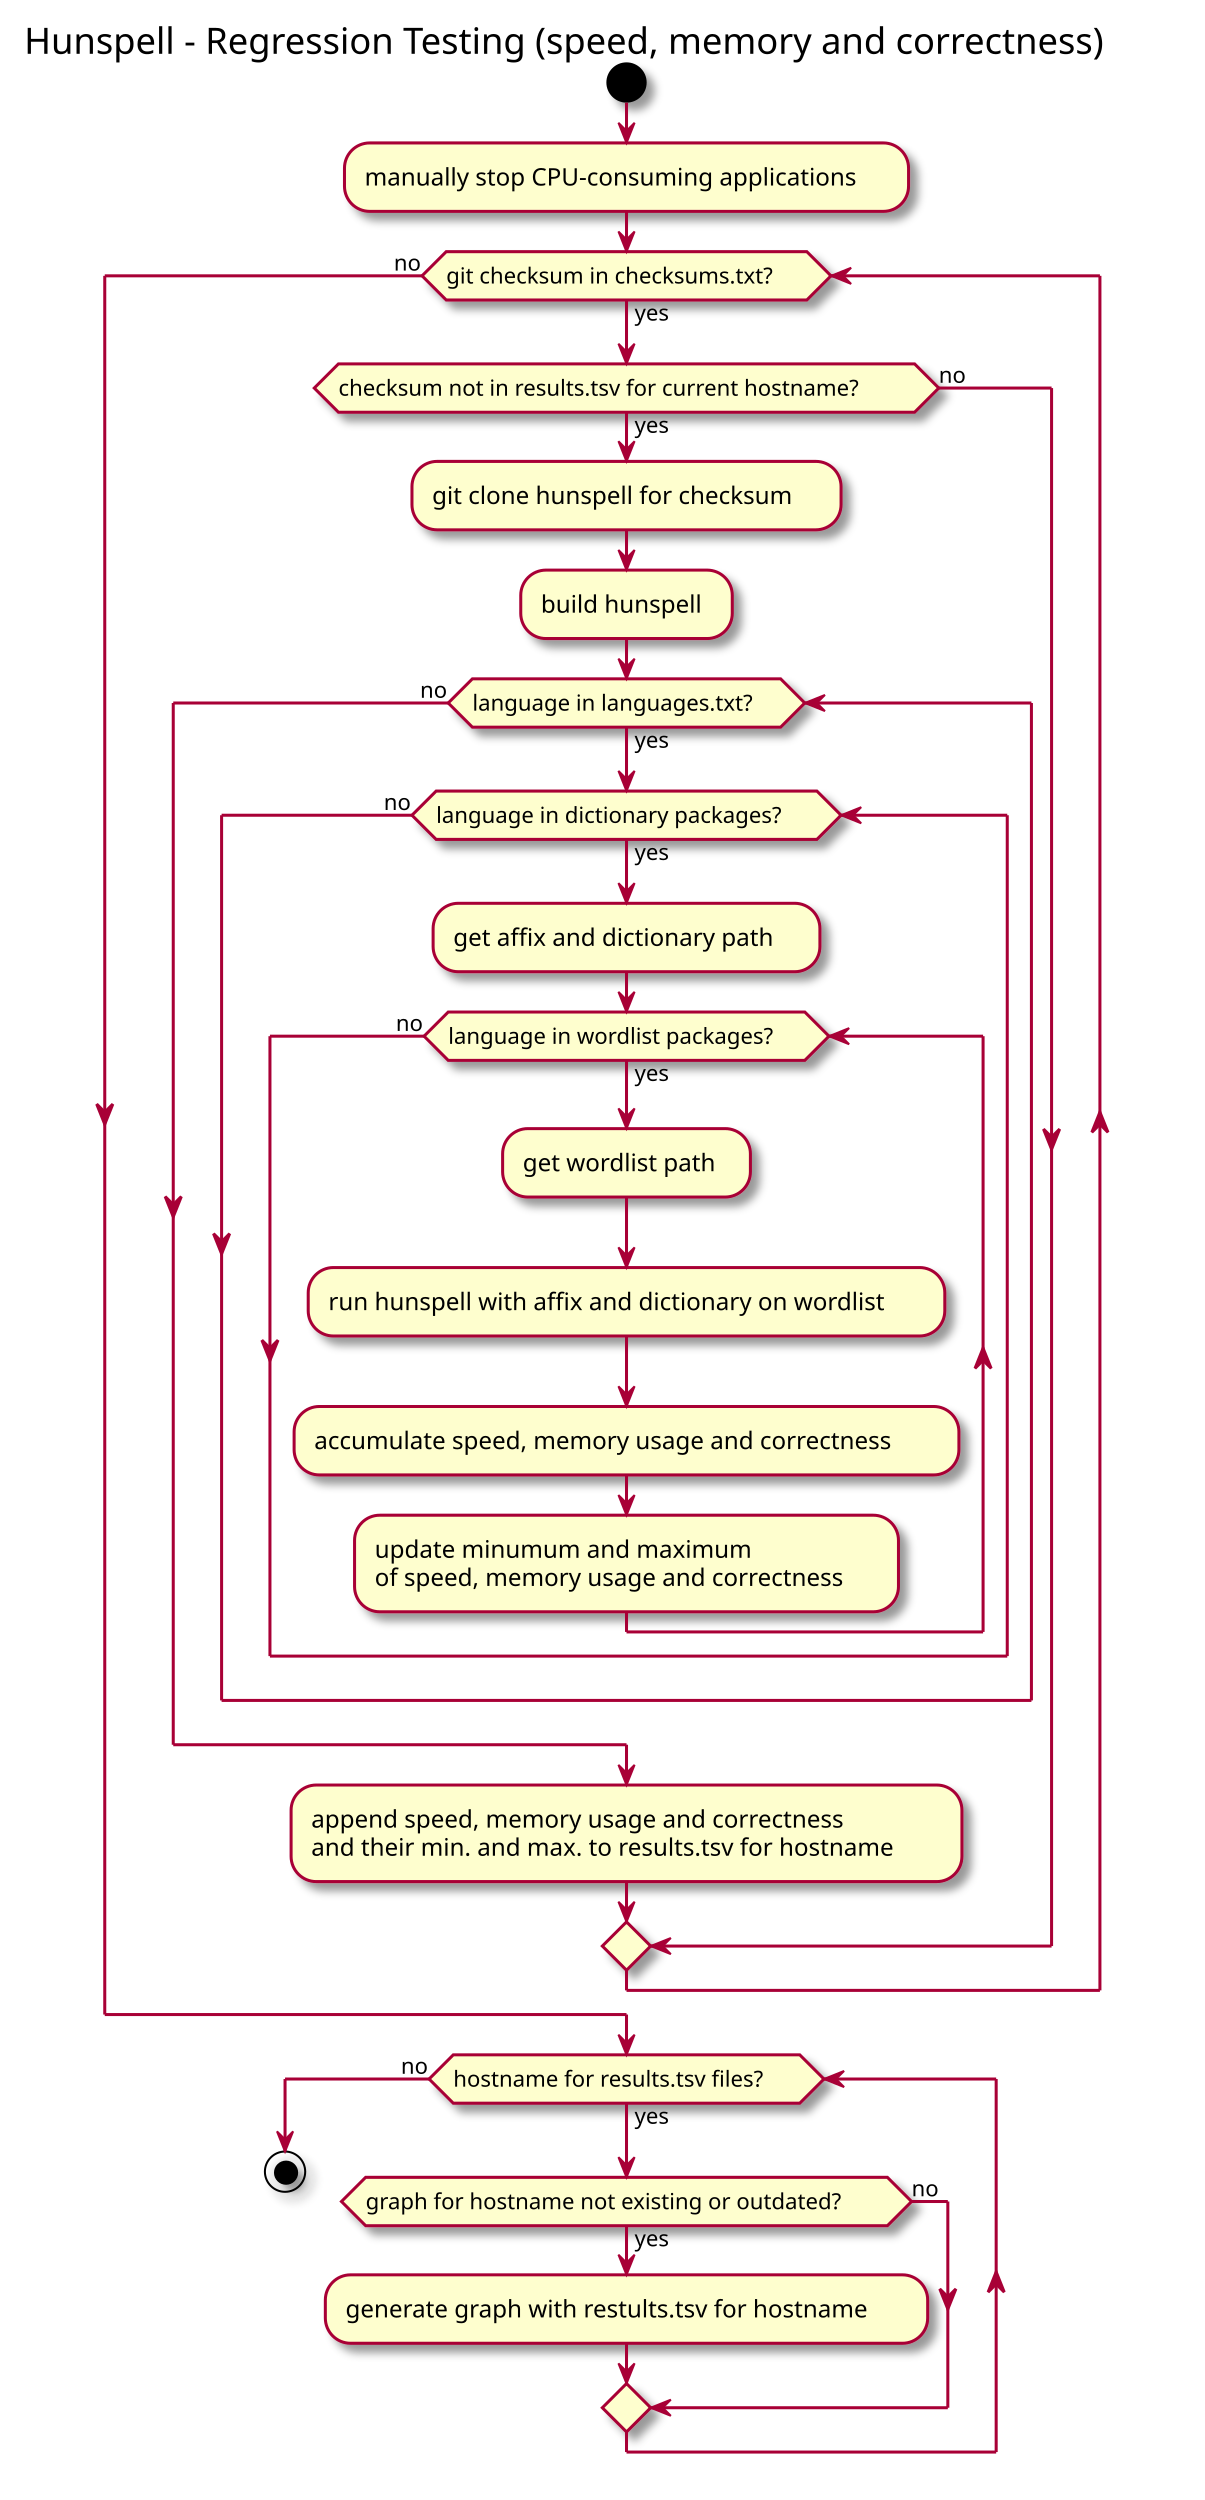
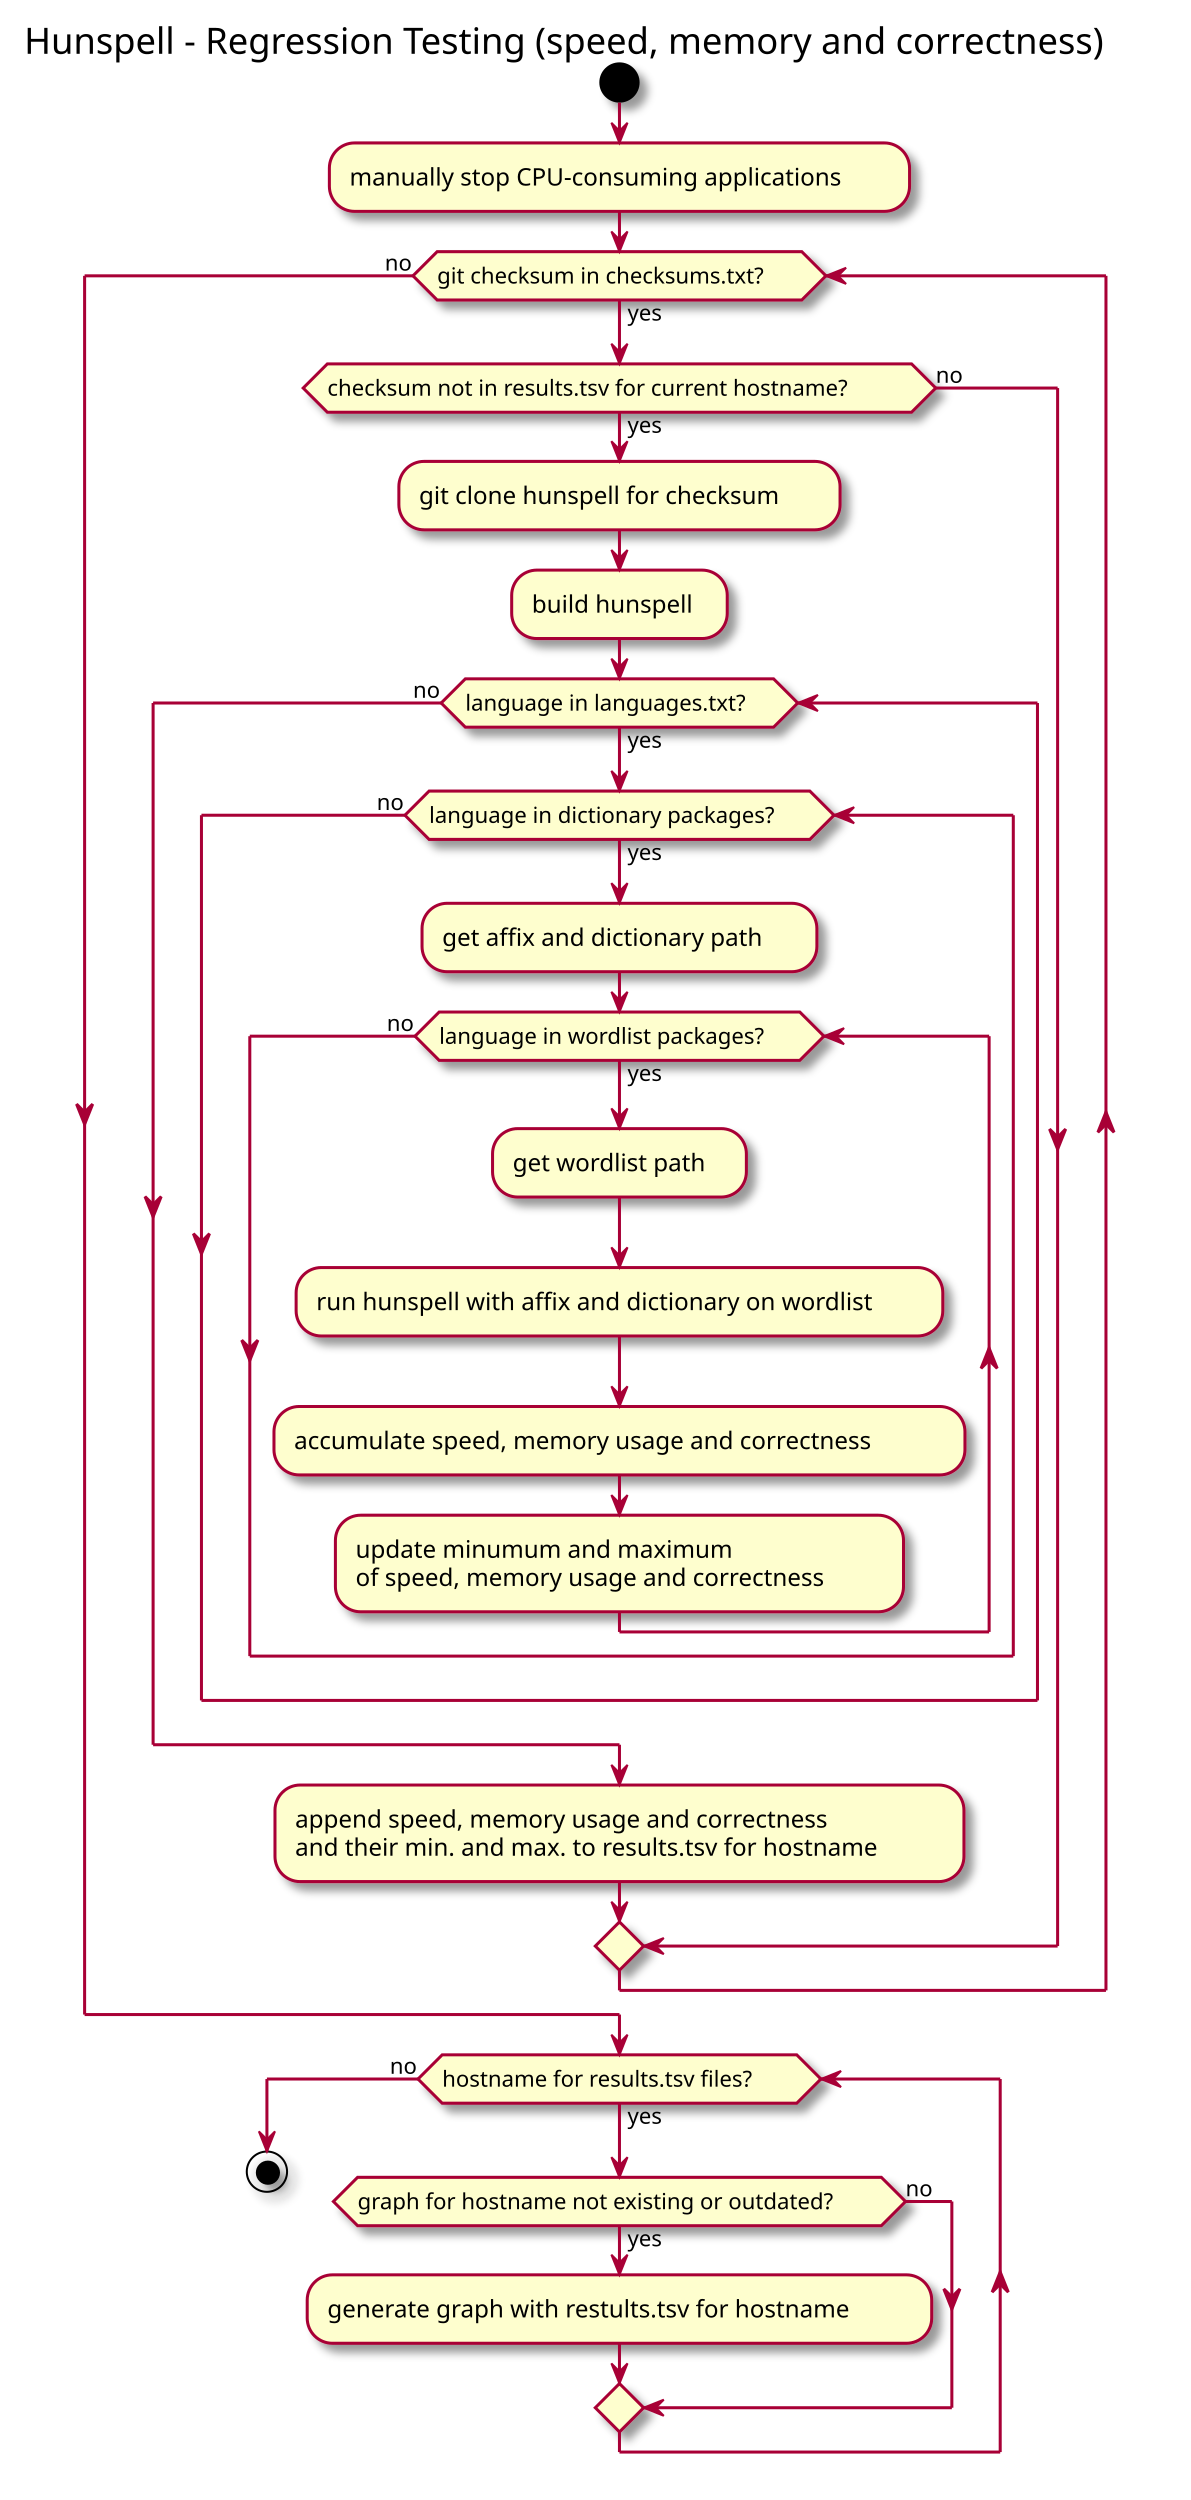
- <svg xmlns="http://www.w3.org/2000/svg" contentScriptType="application/ecmascript" contentStyleType="text/css" height="1241px" preserveAspectRatio="none" style="width:598px;height:1241px;" version="1.1" viewBox="0 0 598 1241" width="598px" zoomAndPan="magnify">
+ <svg xmlns="http://www.w3.org/2000/svg" contentScriptType="application/ecmascript" contentStyleType="text/css" height="1241px" preserveAspectRatio="none" style="width:591px;height:1241px;" version="1.1" viewBox="0 0 591 1241" width="591px" zoomAndPan="magnify">
  <defs>
    <linearGradient id="gslpiegt6kmgr0" x1="0%" x2="100%" y1="50%" y2="50%">
      <stop offset="0%" stop-color="#FFFFFF" />
      <stop offset="100%" stop-color="#FFFFFF" />
    </linearGradient>
    <filter height="300%" id="fslpiegt6kmgr" width="300%" x="-1" y="-1">
      <feGaussianBlur result="blurOut" stdDeviation="2.0" />
      <feColorMatrix in="blurOut" result="blurOut2" type="matrix" values="0 0 0 0 0 0 0 0 0 0 0 0 0 0 0 0 0 0 .4 0" />
      <feOffset dx="4.0" dy="4.0" in="blurOut2" result="blurOut3" />
      <feBlend in="SourceGraphic" in2="blurOut3" mode="normal" />
    </filter>
  </defs>
  <g>
-     <rect fill="url(#gslpiegt6kmgr0)" height="1241" style="stroke: none; stroke-width: 1.0;" width="598" x="0" y="0" />
-     <text fill="#000000" font-family="sans-serif" font-size="18" lengthAdjust="spacingAndGlyphs" textLength="574" x="12" y="26.708">Hunspell - Regression Testing (speed, memory and correctness)</text>
-     <ellipse cx="311" cy="40.953" fill="#000000" filter="url(#fslpiegt6kmgr)" rx="10" ry="10" style="stroke: none; stroke-width: 1.0;" />
-     <rect fill="#FEFECE" filter="url(#fslpiegt6kmgr)" height="33.969" rx="12.5" ry="12.5" style="stroke: #A80036; stroke-width: 1.5;" width="280" x="171" y="70.953" />
-     <text fill="#000000" font-family="sans-serif" font-size="12" lengthAdjust="spacingAndGlyphs" textLength="260" x="181" y="92.092">manually stop CPU-consuming applications</text>
-     <rect fill="#FEFECE" filter="url(#fslpiegt6kmgr)" height="33.969" rx="12.5" ry="12.5" style="stroke: #A80036; stroke-width: 1.5;" width="213" x="204.5" y="229.035" />
-     <text fill="#000000" font-family="sans-serif" font-size="12" lengthAdjust="spacingAndGlyphs" textLength="193" x="214.5" y="250.173">git clone hunspell for checksum</text>
-     <rect fill="#FEFECE" filter="url(#fslpiegt6kmgr)" height="33.969" rx="12.5" ry="12.5" style="stroke: #A80036; stroke-width: 1.5;" width="105" x="258.5" y="283.003" />
-     <text fill="#000000" font-family="sans-serif" font-size="12" lengthAdjust="spacingAndGlyphs" textLength="85" x="268.5" y="304.142">build hunspell</text>
-     <rect fill="#FEFECE" filter="url(#fslpiegt6kmgr)" height="33.969" rx="12.5" ry="12.5" style="stroke: #A80036; stroke-width: 1.5;" width="192" x="215" y="448.393" />
-     <text fill="#000000" font-family="sans-serif" font-size="12" lengthAdjust="spacingAndGlyphs" textLength="172" x="225" y="469.532">get affix and dictionary path</text>
-     <rect fill="#FEFECE" filter="url(#fslpiegt6kmgr)" height="33.969" rx="12.5" ry="12.5" style="stroke: #A80036; stroke-width: 1.5;" width="123" x="249.5" y="560.244" />
-     <text fill="#000000" font-family="sans-serif" font-size="12" lengthAdjust="spacingAndGlyphs" textLength="103" x="259.5" y="581.383">get wordlist path</text>
-     <rect fill="#FEFECE" filter="url(#fslpiegt6kmgr)" height="33.969" rx="12.5" ry="12.5" style="stroke: #A80036; stroke-width: 1.5;" width="316" x="153" y="629.213" />
-     <text fill="#000000" font-family="sans-serif" font-size="12" lengthAdjust="spacingAndGlyphs" textLength="296" x="163" y="650.352">run hunspell with affix and dictionary on wordlist</text>
-     <rect fill="#FEFECE" filter="url(#fslpiegt6kmgr)" height="33.969" rx="12.5" ry="12.5" style="stroke: #A80036; stroke-width: 1.5;" width="330" x="146" y="698.182" />
-     <text fill="#000000" font-family="sans-serif" font-size="12" lengthAdjust="spacingAndGlyphs" textLength="310" x="156" y="719.32">accumulate speed, memory usage and correctness</text>
-     <rect fill="#FEFECE" filter="url(#fslpiegt6kmgr)" height="47.938" rx="12.5" ry="12.5" style="stroke: #A80036; stroke-width: 1.5;" width="270" x="176" y="752.15" />
-     <text fill="#000000" font-family="sans-serif" font-size="12" lengthAdjust="spacingAndGlyphs" textLength="202" x="186" y="773.289">update minumum and maximum</text>
-     <text fill="#000000" font-family="sans-serif" font-size="12" lengthAdjust="spacingAndGlyphs" textLength="250" x="186" y="787.258">of speed, memory usage and correctness</text>
-     <polygon fill="#FEFECE" filter="url(#fslpiegt6kmgr)" points="222.5,502.362,399.5,502.362,411.5,514.362,399.5,526.362,222.5,526.362,210.5,514.362,222.5,502.362" style="stroke: #A80036; stroke-width: 1.5;" />
-     <text fill="#000000" font-family="sans-serif" font-size="11" lengthAdjust="spacingAndGlyphs" textLength="20" x="315" y="536.572">yes</text>
-     <text fill="#000000" font-family="sans-serif" font-size="11" lengthAdjust="spacingAndGlyphs" textLength="177" x="222.5" y="518.17">language in wordlist packages?</text>
-     <text fill="#000000" font-family="sans-serif" font-size="11" lengthAdjust="spacingAndGlyphs" textLength="14" x="196.5" y="511.768">no</text>
-     <polygon fill="#FEFECE" filter="url(#fslpiegt6kmgr)" points="216.5,392.683,405.5,392.683,417.5,404.683,405.5,416.683,216.5,416.683,204.5,404.683,216.5,392.683" style="stroke: #A80036; stroke-width: 1.5;" />
-     <text fill="#000000" font-family="sans-serif" font-size="11" lengthAdjust="spacingAndGlyphs" textLength="20" x="315" y="426.893">yes</text>
-     <text fill="#000000" font-family="sans-serif" font-size="11" lengthAdjust="spacingAndGlyphs" textLength="189" x="216.5" y="408.491">language in dictionary packages?</text>
-     <text fill="#000000" font-family="sans-serif" font-size="11" lengthAdjust="spacingAndGlyphs" textLength="14" x="190.5" y="402.088">no</text>
-     <polygon fill="#FEFECE" filter="url(#fslpiegt6kmgr)" points="234.5,336.972,387.5,336.972,399.5,348.972,387.5,360.972,234.5,360.972,222.5,348.972,234.5,336.972" style="stroke: #A80036; stroke-width: 1.5;" />
-     <text fill="#000000" font-family="sans-serif" font-size="11" lengthAdjust="spacingAndGlyphs" textLength="20" x="315" y="371.183">yes</text>
-     <text fill="#000000" font-family="sans-serif" font-size="11" lengthAdjust="spacingAndGlyphs" textLength="153" x="234.5" y="352.78">language in languages.txt?</text>
-     <text fill="#000000" font-family="sans-serif" font-size="11" lengthAdjust="spacingAndGlyphs" textLength="14" x="208.5" y="346.378">no</text>
-     <rect fill="#FEFECE" filter="url(#fslpiegt6kmgr)" height="47.938" rx="12.5" ry="12.5" style="stroke: #A80036; stroke-width: 1.5;" width="333" x="144.5" y="886.088" />
-     <text fill="#000000" font-family="sans-serif" font-size="12" lengthAdjust="spacingAndGlyphs" textLength="285" x="154.5" y="907.227">append speed, memory usage and correctness</text>
-     <text fill="#000000" font-family="sans-serif" font-size="12" lengthAdjust="spacingAndGlyphs" textLength="313" x="154.5" y="921.195">and their min. and max. to results.tsv for hostname</text>
-     <polygon fill="#FEFECE" filter="url(#fslpiegt6kmgr)" points="168,180.632,454,180.632,466,192.632,454,204.632,168,204.632,156,192.632,168,180.632" style="stroke: #A80036; stroke-width: 1.5;" />
-     <text fill="#000000" font-family="sans-serif" font-size="11" lengthAdjust="spacingAndGlyphs" textLength="20" x="315" y="214.843">yes</text>
-     <text fill="#000000" font-family="sans-serif" font-size="11" lengthAdjust="spacingAndGlyphs" textLength="286" x="168" y="196.44">checksum not in results.tsv for current hostname?</text>
-     <text fill="#000000" font-family="sans-serif" font-size="11" lengthAdjust="spacingAndGlyphs" textLength="14" x="466" y="190.038">no</text>
-     <polygon fill="#FEFECE" filter="url(#fslpiegt6kmgr)" points="311,954.025,323,966.025,311,978.025,299,966.025,311,954.025" style="stroke: #A80036; stroke-width: 1.5;" />
-     <polygon fill="#FEFECE" filter="url(#fslpiegt6kmgr)" points="221.5,124.922,400.5,124.922,412.5,136.922,400.5,148.922,221.5,148.922,209.5,136.922,221.5,124.922" style="stroke: #A80036; stroke-width: 1.5;" />
-     <text fill="#000000" font-family="sans-serif" font-size="11" lengthAdjust="spacingAndGlyphs" textLength="20" x="315" y="159.132">yes</text>
-     <text fill="#000000" font-family="sans-serif" font-size="11" lengthAdjust="spacingAndGlyphs" textLength="179" x="221.5" y="140.73">git checksum in checksums.txt?</text>
-     <text fill="#000000" font-family="sans-serif" font-size="11" lengthAdjust="spacingAndGlyphs" textLength="14" x="195.5" y="134.328">no</text>
-     <rect fill="#FEFECE" filter="url(#fslpiegt6kmgr)" height="33.969" rx="12.5" ry="12.5" style="stroke: #A80036; stroke-width: 1.5;" width="299" x="161.5" y="1129.232" />
-     <text fill="#000000" font-family="sans-serif" font-size="12" lengthAdjust="spacingAndGlyphs" textLength="279" x="171.5" y="1150.371">generate graph with restults.tsv for hostname</text>
-     <polygon fill="#FEFECE" filter="url(#fslpiegt6kmgr)" points="181.5,1080.83,440.5,1080.83,452.5,1092.83,440.5,1104.83,181.5,1104.83,169.5,1092.83,181.5,1080.83" style="stroke: #A80036; stroke-width: 1.5;" />
-     <text fill="#000000" font-family="sans-serif" font-size="11" lengthAdjust="spacingAndGlyphs" textLength="20" x="315" y="1115.041">yes</text>
-     <text fill="#000000" font-family="sans-serif" font-size="11" lengthAdjust="spacingAndGlyphs" textLength="259" x="181.5" y="1096.638">graph for hostname not existing or outdated?</text>
-     <text fill="#000000" font-family="sans-serif" font-size="11" lengthAdjust="spacingAndGlyphs" textLength="14" x="452.5" y="1090.236">no</text>
-     <polygon fill="#FEFECE" filter="url(#fslpiegt6kmgr)" points="311,1183.201,323,1195.201,311,1207.201,299,1195.201,311,1183.201" style="stroke: #A80036; stroke-width: 1.5;" />
-     <polygon fill="#FEFECE" filter="url(#fslpiegt6kmgr)" points="225,1020.025,397,1020.025,409,1032.025,397,1044.025,225,1044.025,213,1032.025,225,1020.025" style="stroke: #A80036; stroke-width: 1.5;" />
-     <text fill="#000000" font-family="sans-serif" font-size="11" lengthAdjust="spacingAndGlyphs" textLength="20" x="315" y="1054.236">yes</text>
-     <text fill="#000000" font-family="sans-serif" font-size="11" lengthAdjust="spacingAndGlyphs" textLength="172" x="225" y="1035.833">hostname for results.tsv files?</text>
-     <text fill="#000000" font-family="sans-serif" font-size="11" lengthAdjust="spacingAndGlyphs" textLength="14" x="199" y="1029.431">no</text>
-     <ellipse cx="141.5" cy="1078.025" fill="none" filter="url(#fslpiegt6kmgr)" rx="10" ry="10" style="stroke: #000000; stroke-width: 1.0;" />
-     <ellipse cx="142" cy="1078.525" fill="#000000" filter="url(#fslpiegt6kmgr)" rx="6" ry="6" style="stroke: none; stroke-width: 1.0;" />
-     <line style="stroke: #A80036; stroke-width: 1.5;" x1="311" x2="311" y1="50.953" y2="70.953" />
-     <polygon fill="#A80036" points="307,60.953,311,70.953,315,60.953,311,64.953" style="stroke: #A80036; stroke-width: 1.0;" />
-     <line style="stroke: #A80036; stroke-width: 1.5;" x1="311" x2="311" y1="263.003" y2="283.003" />
-     <polygon fill="#A80036" points="307,273.003,311,283.003,315,273.003,311,277.003" style="stroke: #A80036; stroke-width: 1.0;" />
-     <line style="stroke: #A80036; stroke-width: 1.5;" x1="311" x2="311" y1="594.213" y2="629.213" />
-     <polygon fill="#A80036" points="307,619.213,311,629.213,315,619.213,311,623.213" style="stroke: #A80036; stroke-width: 1.0;" />
-     <line style="stroke: #A80036; stroke-width: 1.5;" x1="311" x2="311" y1="663.182" y2="698.182" />
-     <polygon fill="#A80036" points="307,688.182,311,698.182,315,688.182,311,692.182" style="stroke: #A80036; stroke-width: 1.0;" />
-     <line style="stroke: #A80036; stroke-width: 1.5;" x1="311" x2="311" y1="732.15" y2="752.15" />
-     <polygon fill="#A80036" points="307,742.15,311,752.15,315,742.15,311,746.15" style="stroke: #A80036; stroke-width: 1.0;" />
-     <line style="stroke: #A80036; stroke-width: 1.5;" x1="311" x2="311" y1="526.362" y2="560.244" />
-     <polygon fill="#A80036" points="307,550.244,311,560.244,315,550.244,311,554.244" style="stroke: #A80036; stroke-width: 1.0;" />
-     <line style="stroke: #A80036; stroke-width: 1.5;" x1="311" x2="311" y1="800.088" y2="810.088" />
-     <line style="stroke: #A80036; stroke-width: 1.5;" x1="311" x2="488" y1="810.088" y2="810.088" />
-     <polygon fill="#A80036" points="484,679.264,488,669.264,492,679.264,488,675.264" style="stroke: #A80036; stroke-width: 1.5;" />
-     <line style="stroke: #A80036; stroke-width: 1.5;" x1="488" x2="488" y1="514.362" y2="810.088" />
-     <line style="stroke: #A80036; stroke-width: 1.5;" x1="488" x2="411.5" y1="514.362" y2="514.362" />
-     <polygon fill="#A80036" points="421.5,510.362,411.5,514.362,421.5,518.362,417.5,514.362" style="stroke: #A80036; stroke-width: 1.0;" />
-     <line style="stroke: #A80036; stroke-width: 1.5;" x1="210.5" x2="134" y1="514.362" y2="514.362" />
-     <polygon fill="#A80036" points="130,665.264,134,675.264,138,665.264,134,669.264" style="stroke: #A80036; stroke-width: 1.5;" />
-     <line style="stroke: #A80036; stroke-width: 1.5;" x1="134" x2="134" y1="514.362" y2="822.088" />
-     <line style="stroke: #A80036; stroke-width: 1.5;" x1="134" x2="500" y1="822.088" y2="822.088" />
-     <line style="stroke: #A80036; stroke-width: 1.5;" x1="500" x2="500" y1="404.683" y2="822.088" />
-     <line style="stroke: #A80036; stroke-width: 1.5;" x1="500" x2="417.5" y1="404.683" y2="404.683" />
-     <polygon fill="#A80036" points="427.5,400.683,417.5,404.683,427.5,408.683,423.5,404.683" style="stroke: #A80036; stroke-width: 1.0;" />
-     <line style="stroke: #A80036; stroke-width: 1.5;" x1="311" x2="311" y1="482.362" y2="502.362" />
-     <polygon fill="#A80036" points="307,492.362,311,502.362,315,492.362,311,496.362" style="stroke: #A80036; stroke-width: 1.0;" />
-     <line style="stroke: #A80036; stroke-width: 1.5;" x1="311" x2="311" y1="416.683" y2="448.393" />
-     <polygon fill="#A80036" points="307,438.393,311,448.393,315,438.393,311,442.393" style="stroke: #A80036; stroke-width: 1.0;" />
-     <line style="stroke: #A80036; stroke-width: 1.5;" x1="204.5" x2="110" y1="404.683" y2="404.683" />
-     <polygon fill="#A80036" points="106,612.377,110,622.377,114,612.377,110,616.377" style="stroke: #A80036; stroke-width: 1.5;" />
-     <line style="stroke: #A80036; stroke-width: 1.5;" x1="110" x2="110" y1="404.683" y2="844.088" />
-     <line style="stroke: #A80036; stroke-width: 1.5;" x1="110" x2="512" y1="844.088" y2="844.088" />
-     <line style="stroke: #A80036; stroke-width: 1.5;" x1="512" x2="512" y1="348.972" y2="844.088" />
-     <line style="stroke: #A80036; stroke-width: 1.5;" x1="512" x2="399.5" y1="348.972" y2="348.972" />
-     <polygon fill="#A80036" points="409.5,344.972,399.5,348.972,409.5,352.972,405.5,348.972" style="stroke: #A80036; stroke-width: 1.0;" />
-     <line style="stroke: #A80036; stroke-width: 1.5;" x1="311" x2="311" y1="360.972" y2="392.683" />
-     <polygon fill="#A80036" points="307,382.683,311,392.683,315,382.683,311,386.683" style="stroke: #A80036; stroke-width: 1.0;" />
-     <line style="stroke: #A80036; stroke-width: 1.5;" x1="222.5" x2="86" y1="348.972" y2="348.972" />
-     <polygon fill="#A80036" points="82,593.975,86,603.975,90,593.975,86,597.975" style="stroke: #A80036; stroke-width: 1.5;" />
-     <line style="stroke: #A80036; stroke-width: 1.5;" x1="86" x2="86" y1="348.972" y2="866.088" />
-     <line style="stroke: #A80036; stroke-width: 1.5;" x1="86" x2="311" y1="866.088" y2="866.088" />
-     <line style="stroke: #A80036; stroke-width: 1.5;" x1="311" x2="311" y1="866.088" y2="886.088" />
-     <polygon fill="#A80036" points="307,876.088,311,886.088,315,876.088,311,880.088" style="stroke: #A80036; stroke-width: 1.0;" />
-     <line style="stroke: #A80036; stroke-width: 1.5;" x1="311" x2="311" y1="316.972" y2="336.972" />
-     <polygon fill="#A80036" points="307,326.972,311,336.972,315,326.972,311,330.972" style="stroke: #A80036; stroke-width: 1.0;" />
-     <line style="stroke: #A80036; stroke-width: 1.5;" x1="311" x2="311" y1="204.632" y2="229.035" />
-     <polygon fill="#A80036" points="307,219.035,311,229.035,315,219.035,311,223.035" style="stroke: #A80036; stroke-width: 1.0;" />
-     <line style="stroke: #A80036; stroke-width: 1.5;" x1="466" x2="522" y1="192.632" y2="192.632" />
-     <polygon fill="#A80036" points="518,560.475,522,570.475,526,560.475,522,564.475" style="stroke: #A80036; stroke-width: 1.5;" />
-     <line style="stroke: #A80036; stroke-width: 1.5;" x1="522" x2="522" y1="192.632" y2="966.025" />
-     <line style="stroke: #A80036; stroke-width: 1.5;" x1="522" x2="323" y1="966.025" y2="966.025" />
-     <polygon fill="#A80036" points="333,962.025,323,966.025,333,970.025,329,966.025" style="stroke: #A80036; stroke-width: 1.0;" />
-     <line style="stroke: #A80036; stroke-width: 1.5;" x1="311" x2="311" y1="934.025" y2="954.025" />
-     <polygon fill="#A80036" points="307,944.025,311,954.025,315,944.025,311,948.025" style="stroke: #A80036; stroke-width: 1.0;" />
-     <line style="stroke: #A80036; stroke-width: 1.5;" x1="311" x2="311" y1="148.922" y2="180.632" />
-     <polygon fill="#A80036" points="307,170.632,311,180.632,315,170.632,311,174.632" style="stroke: #A80036; stroke-width: 1.0;" />
-     <line style="stroke: #A80036; stroke-width: 1.5;" x1="311" x2="311" y1="978.025" y2="988.025" />
-     <line style="stroke: #A80036; stroke-width: 1.5;" x1="311" x2="546" y1="988.025" y2="988.025" />
-     <polygon fill="#A80036" points="542,562.072,546,552.072,550,562.072,546,558.072" style="stroke: #A80036; stroke-width: 1.5;" />
-     <line style="stroke: #A80036; stroke-width: 1.5;" x1="546" x2="546" y1="136.922" y2="988.025" />
-     <line style="stroke: #A80036; stroke-width: 1.5;" x1="546" x2="412.5" y1="136.922" y2="136.922" />
-     <polygon fill="#A80036" points="422.5,132.922,412.5,136.922,422.5,140.922,418.5,136.922" style="stroke: #A80036; stroke-width: 1.0;" />
-     <line style="stroke: #A80036; stroke-width: 1.5;" x1="209.5" x2="52" y1="136.922" y2="136.922" />
-     <polygon fill="#A80036" points="48,548.072,52,558.072,56,548.072,52,552.072" style="stroke: #A80036; stroke-width: 1.5;" />
-     <line style="stroke: #A80036; stroke-width: 1.5;" x1="52" x2="52" y1="136.922" y2="1000.025" />
-     <line style="stroke: #A80036; stroke-width: 1.5;" x1="52" x2="311" y1="1000.025" y2="1000.025" />
-     <line style="stroke: #A80036; stroke-width: 1.5;" x1="311" x2="311" y1="1000.025" y2="1020.025" />
-     <polygon fill="#A80036" points="307,1010.025,311,1020.025,315,1010.025,311,1014.025" style="stroke: #A80036; stroke-width: 1.0;" />
-     <line style="stroke: #A80036; stroke-width: 1.5;" x1="311" x2="311" y1="104.922" y2="124.922" />
-     <polygon fill="#A80036" points="307,114.922,311,124.922,315,114.922,311,118.922" style="stroke: #A80036; stroke-width: 1.0;" />
-     <line style="stroke: #A80036; stroke-width: 1.5;" x1="311" x2="311" y1="1104.83" y2="1129.232" />
-     <polygon fill="#A80036" points="307,1119.232,311,1129.232,315,1119.232,311,1123.232" style="stroke: #A80036; stroke-width: 1.0;" />
-     <line style="stroke: #A80036; stroke-width: 1.5;" x1="452.5" x2="470.5" y1="1092.83" y2="1092.83" />
-     <polygon fill="#A80036" points="466.5,1136.217,470.5,1146.217,474.5,1136.217,470.5,1140.217" style="stroke: #A80036; stroke-width: 1.5;" />
-     <line style="stroke: #A80036; stroke-width: 1.5;" x1="470.5" x2="470.5" y1="1092.83" y2="1195.201" />
-     <line style="stroke: #A80036; stroke-width: 1.5;" x1="470.5" x2="323" y1="1195.201" y2="1195.201" />
-     <polygon fill="#A80036" points="333,1191.201,323,1195.201,333,1199.201,329,1195.201" style="stroke: #A80036; stroke-width: 1.0;" />
-     <line style="stroke: #A80036; stroke-width: 1.5;" x1="311" x2="311" y1="1163.201" y2="1183.201" />
-     <polygon fill="#A80036" points="307,1173.201,311,1183.201,315,1173.201,311,1177.201" style="stroke: #A80036; stroke-width: 1.0;" />
-     <line style="stroke: #A80036; stroke-width: 1.5;" x1="311" x2="311" y1="1044.025" y2="1080.83" />
-     <polygon fill="#A80036" points="307,1070.83,311,1080.83,315,1070.83,311,1074.83" style="stroke: #A80036; stroke-width: 1.0;" />
-     <line style="stroke: #A80036; stroke-width: 1.5;" x1="311" x2="311" y1="1207.201" y2="1217.201" />
-     <line style="stroke: #A80036; stroke-width: 1.5;" x1="311" x2="494.5" y1="1217.201" y2="1217.201" />
-     <polygon fill="#A80036" points="490.5,1137.814,494.5,1127.814,498.5,1137.814,494.5,1133.814" style="stroke: #A80036; stroke-width: 1.5;" />
-     <line style="stroke: #A80036; stroke-width: 1.5;" x1="494.5" x2="494.5" y1="1032.025" y2="1217.201" />
-     <line style="stroke: #A80036; stroke-width: 1.5;" x1="494.5" x2="409" y1="1032.025" y2="1032.025" />
-     <polygon fill="#A80036" points="419,1028.025,409,1032.025,419,1036.025,415,1032.025" style="stroke: #A80036; stroke-width: 1.0;" />
-     <line style="stroke: #A80036; stroke-width: 1.5;" x1="213" x2="141.5" y1="1032.025" y2="1032.025" />
-     <line style="stroke: #A80036; stroke-width: 1.5;" x1="141.5" x2="141.5" y1="1032.025" y2="1068.025" />
-     <polygon fill="#A80036" points="137.5,1058.025,141.5,1068.025,145.5,1058.025,141.5,1062.025" style="stroke: #A80036; stroke-width: 1.0;" />
+     <rect fill="url(#gslpiegt6kmgr0)" height="1241" style="stroke: none; stroke-width: 1.0;" width="591" x="0" y="0" />
+     <text fill="#000000" font-family="sans-serif" font-size="18" lengthAdjust="spacingAndGlyphs" textLength="567" x="12" y="26.708">Hunspell - Regression Testing (speed, memory and correctness)</text>
+     <ellipse cx="307.5" cy="40.953" fill="#000000" filter="url(#fslpiegt6kmgr)" rx="10" ry="10" style="stroke: none; stroke-width: 1.0;" />
+     <rect fill="#FEFECE" filter="url(#fslpiegt6kmgr)" height="33.969" rx="12.5" ry="12.5" style="stroke: #A80036; stroke-width: 1.5;" width="288" x="163.5" y="70.953" />
+     <text fill="#000000" font-family="sans-serif" font-size="12" lengthAdjust="spacingAndGlyphs" textLength="268" x="173.5" y="92.092">manually stop CPU-consuming applications</text>
+     <rect fill="#FEFECE" filter="url(#fslpiegt6kmgr)" height="33.969" rx="12.5" ry="12.5" style="stroke: #A80036; stroke-width: 1.5;" width="219" x="198" y="229.035" />
+     <text fill="#000000" font-family="sans-serif" font-size="12" lengthAdjust="spacingAndGlyphs" textLength="199" x="208" y="250.173">git clone hunspell for checksum</text>
+     <rect fill="#FEFECE" filter="url(#fslpiegt6kmgr)" height="33.969" rx="12.5" ry="12.5" style="stroke: #A80036; stroke-width: 1.5;" width="107" x="254" y="283.003" />
+     <text fill="#000000" font-family="sans-serif" font-size="12" lengthAdjust="spacingAndGlyphs" textLength="87" x="264" y="304.142">build hunspell</text>
+     <rect fill="#FEFECE" filter="url(#fslpiegt6kmgr)" height="33.969" rx="12.5" ry="12.5" style="stroke: #A80036; stroke-width: 1.5;" width="196" x="209.5" y="448.393" />
+     <text fill="#000000" font-family="sans-serif" font-size="12" lengthAdjust="spacingAndGlyphs" textLength="176" x="219.5" y="469.532">get affix and dictionary path</text>
+     <rect fill="#FEFECE" filter="url(#fslpiegt6kmgr)" height="33.969" rx="12.5" ry="12.5" style="stroke: #A80036; stroke-width: 1.5;" width="126" x="244.5" y="560.244" />
+     <text fill="#000000" font-family="sans-serif" font-size="12" lengthAdjust="spacingAndGlyphs" textLength="106" x="254.5" y="581.383">get wordlist path</text>
+     <rect fill="#FEFECE" filter="url(#fslpiegt6kmgr)" height="33.969" rx="12.5" ry="12.5" style="stroke: #A80036; stroke-width: 1.5;" width="321" x="147" y="629.213" />
+     <text fill="#000000" font-family="sans-serif" font-size="12" lengthAdjust="spacingAndGlyphs" textLength="301" x="157" y="650.352">run hunspell with affix and dictionary on wordlist</text>
+     <rect fill="#FEFECE" filter="url(#fslpiegt6kmgr)" height="33.969" rx="12.5" ry="12.5" style="stroke: #A80036; stroke-width: 1.5;" width="343" x="136" y="698.182" />
+     <text fill="#000000" font-family="sans-serif" font-size="12" lengthAdjust="spacingAndGlyphs" textLength="323" x="146" y="719.32">accumulate speed, memory usage and correctness</text>
+     <rect fill="#FEFECE" filter="url(#fslpiegt6kmgr)" height="47.938" rx="12.5" ry="12.5" style="stroke: #A80036; stroke-width: 1.5;" width="282" x="166.5" y="752.15" />
+     <text fill="#000000" font-family="sans-serif" font-size="12" lengthAdjust="spacingAndGlyphs" textLength="199" x="176.5" y="773.289">update minumum and maximum</text>
+     <text fill="#000000" font-family="sans-serif" font-size="12" lengthAdjust="spacingAndGlyphs" textLength="262" x="176.5" y="787.258">of speed, memory usage and correctness</text>
+     <polygon fill="#FEFECE" filter="url(#fslpiegt6kmgr)" points="218,502.362,397,502.362,409,514.362,397,526.362,218,526.362,206,514.362,218,502.362" style="stroke: #A80036; stroke-width: 1.5;" />
+     <text fill="#000000" font-family="sans-serif" font-size="11" lengthAdjust="spacingAndGlyphs" textLength="20" x="311.5" y="536.572">yes</text>
+     <text fill="#000000" font-family="sans-serif" font-size="11" lengthAdjust="spacingAndGlyphs" textLength="179" x="218" y="518.17">language in wordlist packages?</text>
+     <text fill="#000000" font-family="sans-serif" font-size="11" lengthAdjust="spacingAndGlyphs" textLength="14" x="192" y="511.768">no</text>
+     <polygon fill="#FEFECE" filter="url(#fslpiegt6kmgr)" points="213,392.683,402,392.683,414,404.683,402,416.683,213,416.683,201,404.683,213,392.683" style="stroke: #A80036; stroke-width: 1.5;" />
+     <text fill="#000000" font-family="sans-serif" font-size="11" lengthAdjust="spacingAndGlyphs" textLength="20" x="311.5" y="426.893">yes</text>
+     <text fill="#000000" font-family="sans-serif" font-size="11" lengthAdjust="spacingAndGlyphs" textLength="189" x="213" y="408.491">language in dictionary packages?</text>
+     <text fill="#000000" font-family="sans-serif" font-size="11" lengthAdjust="spacingAndGlyphs" textLength="14" x="187" y="402.088">no</text>
+     <polygon fill="#FEFECE" filter="url(#fslpiegt6kmgr)" points="231,336.972,384,336.972,396,348.972,384,360.972,231,360.972,219,348.972,231,336.972" style="stroke: #A80036; stroke-width: 1.5;" />
+     <text fill="#000000" font-family="sans-serif" font-size="11" lengthAdjust="spacingAndGlyphs" textLength="20" x="311.5" y="371.183">yes</text>
+     <text fill="#000000" font-family="sans-serif" font-size="11" lengthAdjust="spacingAndGlyphs" textLength="153" x="231" y="352.78">language in languages.txt?</text>
+     <text fill="#000000" font-family="sans-serif" font-size="11" lengthAdjust="spacingAndGlyphs" textLength="14" x="205" y="346.378">no</text>
+     <rect fill="#FEFECE" filter="url(#fslpiegt6kmgr)" height="47.938" rx="12.5" ry="12.5" style="stroke: #A80036; stroke-width: 1.5;" width="342" x="136.5" y="886.088" />
+     <text fill="#000000" font-family="sans-serif" font-size="12" lengthAdjust="spacingAndGlyphs" textLength="298" x="146.5" y="907.227">append speed, memory usage and correctness</text>
+     <text fill="#000000" font-family="sans-serif" font-size="12" lengthAdjust="spacingAndGlyphs" textLength="322" x="146.5" y="921.195">and their min. and max. to results.tsv for hostname</text>
+     <polygon fill="#FEFECE" filter="url(#fslpiegt6kmgr)" points="162.5,180.632,452.5,180.632,464.5,192.632,452.5,204.632,162.5,204.632,150.5,192.632,162.5,180.632" style="stroke: #A80036; stroke-width: 1.5;" />
+     <text fill="#000000" font-family="sans-serif" font-size="11" lengthAdjust="spacingAndGlyphs" textLength="20" x="311.5" y="214.843">yes</text>
+     <text fill="#000000" font-family="sans-serif" font-size="11" lengthAdjust="spacingAndGlyphs" textLength="290" x="162.5" y="196.44">checksum not in results.tsv for current hostname?</text>
+     <text fill="#000000" font-family="sans-serif" font-size="11" lengthAdjust="spacingAndGlyphs" textLength="14" x="464.5" y="190.038">no</text>
+     <polygon fill="#FEFECE" filter="url(#fslpiegt6kmgr)" points="307.5,954.025,319.5,966.025,307.5,978.025,295.5,966.025,307.5,954.025" style="stroke: #A80036; stroke-width: 1.5;" />
+     <polygon fill="#FEFECE" filter="url(#fslpiegt6kmgr)" points="217,124.922,398,124.922,410,136.922,398,148.922,217,148.922,205,136.922,217,124.922" style="stroke: #A80036; stroke-width: 1.5;" />
+     <text fill="#000000" font-family="sans-serif" font-size="11" lengthAdjust="spacingAndGlyphs" textLength="20" x="311.5" y="159.132">yes</text>
+     <text fill="#000000" font-family="sans-serif" font-size="11" lengthAdjust="spacingAndGlyphs" textLength="181" x="217" y="140.73">git checksum in checksums.txt?</text>
+     <text fill="#000000" font-family="sans-serif" font-size="11" lengthAdjust="spacingAndGlyphs" textLength="14" x="191" y="134.328">no</text>
+     <rect fill="#FEFECE" filter="url(#fslpiegt6kmgr)" height="33.969" rx="12.5" ry="12.5" style="stroke: #A80036; stroke-width: 1.5;" width="310" x="152.5" y="1129.232" />
+     <text fill="#000000" font-family="sans-serif" font-size="12" lengthAdjust="spacingAndGlyphs" textLength="290" x="162.5" y="1150.371">generate graph with restults.tsv for hostname</text>
+     <polygon fill="#FEFECE" filter="url(#fslpiegt6kmgr)" points="177.5,1080.83,437.5,1080.83,449.5,1092.83,437.5,1104.83,177.5,1104.83,165.5,1092.83,177.5,1080.83" style="stroke: #A80036; stroke-width: 1.5;" />
+     <text fill="#000000" font-family="sans-serif" font-size="11" lengthAdjust="spacingAndGlyphs" textLength="20" x="311.5" y="1115.041">yes</text>
+     <text fill="#000000" font-family="sans-serif" font-size="11" lengthAdjust="spacingAndGlyphs" textLength="260" x="177.5" y="1096.638">graph for hostname not existing or outdated?</text>
+     <text fill="#000000" font-family="sans-serif" font-size="11" lengthAdjust="spacingAndGlyphs" textLength="14" x="449.5" y="1090.236">no</text>
+     <polygon fill="#FEFECE" filter="url(#fslpiegt6kmgr)" points="307.5,1183.201,319.5,1195.201,307.5,1207.201,295.5,1195.201,307.5,1183.201" style="stroke: #A80036; stroke-width: 1.5;" />
+     <polygon fill="#FEFECE" filter="url(#fslpiegt6kmgr)" points="219.5,1020.025,395.5,1020.025,407.5,1032.025,395.5,1044.025,219.5,1044.025,207.5,1032.025,219.5,1020.025" style="stroke: #A80036; stroke-width: 1.5;" />
+     <text fill="#000000" font-family="sans-serif" font-size="11" lengthAdjust="spacingAndGlyphs" textLength="20" x="311.5" y="1054.236">yes</text>
+     <text fill="#000000" font-family="sans-serif" font-size="11" lengthAdjust="spacingAndGlyphs" textLength="176" x="219.5" y="1035.833">hostname for results.tsv files?</text>
+     <text fill="#000000" font-family="sans-serif" font-size="11" lengthAdjust="spacingAndGlyphs" textLength="14" x="193.5" y="1029.431">no</text>
+     <ellipse cx="132.5" cy="1078.025" fill="none" filter="url(#fslpiegt6kmgr)" rx="10" ry="10" style="stroke: #000000; stroke-width: 1.0;" />
+     <ellipse cx="133" cy="1078.525" fill="#000000" filter="url(#fslpiegt6kmgr)" rx="6" ry="6" style="stroke: none; stroke-width: 1.0;" />
+     <line style="stroke: #A80036; stroke-width: 1.5;" x1="307.5" x2="307.5" y1="50.953" y2="70.953" />
+     <polygon fill="#A80036" points="303.5,60.953,307.5,70.953,311.5,60.953,307.5,64.953" style="stroke: #A80036; stroke-width: 1.0;" />
+     <line style="stroke: #A80036; stroke-width: 1.5;" x1="307.5" x2="307.5" y1="263.003" y2="283.003" />
+     <polygon fill="#A80036" points="303.5,273.003,307.5,283.003,311.5,273.003,307.5,277.003" style="stroke: #A80036; stroke-width: 1.0;" />
+     <line style="stroke: #A80036; stroke-width: 1.5;" x1="307.5" x2="307.5" y1="594.213" y2="629.213" />
+     <polygon fill="#A80036" points="303.5,619.213,307.5,629.213,311.5,619.213,307.5,623.213" style="stroke: #A80036; stroke-width: 1.0;" />
+     <line style="stroke: #A80036; stroke-width: 1.5;" x1="307.5" x2="307.5" y1="663.182" y2="698.182" />
+     <polygon fill="#A80036" points="303.5,688.182,307.5,698.182,311.5,688.182,307.5,692.182" style="stroke: #A80036; stroke-width: 1.0;" />
+     <line style="stroke: #A80036; stroke-width: 1.5;" x1="307.5" x2="307.5" y1="732.15" y2="752.15" />
+     <polygon fill="#A80036" points="303.5,742.15,307.5,752.15,311.5,742.15,307.5,746.15" style="stroke: #A80036; stroke-width: 1.0;" />
+     <line style="stroke: #A80036; stroke-width: 1.5;" x1="307.5" x2="307.5" y1="526.362" y2="560.244" />
+     <polygon fill="#A80036" points="303.5,550.244,307.5,560.244,311.5,550.244,307.5,554.244" style="stroke: #A80036; stroke-width: 1.0;" />
+     <line style="stroke: #A80036; stroke-width: 1.5;" x1="307.5" x2="307.5" y1="800.088" y2="810.088" />
+     <line style="stroke: #A80036; stroke-width: 1.5;" x1="307.5" x2="491" y1="810.088" y2="810.088" />
+     <polygon fill="#A80036" points="487,679.264,491,669.264,495,679.264,491,675.264" style="stroke: #A80036; stroke-width: 1.5;" />
+     <line style="stroke: #A80036; stroke-width: 1.5;" x1="491" x2="491" y1="514.362" y2="810.088" />
+     <line style="stroke: #A80036; stroke-width: 1.5;" x1="491" x2="409" y1="514.362" y2="514.362" />
+     <polygon fill="#A80036" points="419,510.362,409,514.362,419,518.362,415,514.362" style="stroke: #A80036; stroke-width: 1.0;" />
+     <line style="stroke: #A80036; stroke-width: 1.5;" x1="206" x2="124" y1="514.362" y2="514.362" />
+     <polygon fill="#A80036" points="120,665.264,124,675.264,128,665.264,124,669.264" style="stroke: #A80036; stroke-width: 1.5;" />
+     <line style="stroke: #A80036; stroke-width: 1.5;" x1="124" x2="124" y1="514.362" y2="822.088" />
+     <line style="stroke: #A80036; stroke-width: 1.5;" x1="124" x2="503" y1="822.088" y2="822.088" />
+     <line style="stroke: #A80036; stroke-width: 1.5;" x1="503" x2="503" y1="404.683" y2="822.088" />
+     <line style="stroke: #A80036; stroke-width: 1.5;" x1="503" x2="414" y1="404.683" y2="404.683" />
+     <polygon fill="#A80036" points="424,400.683,414,404.683,424,408.683,420,404.683" style="stroke: #A80036; stroke-width: 1.0;" />
+     <line style="stroke: #A80036; stroke-width: 1.5;" x1="307.5" x2="307.5" y1="482.362" y2="502.362" />
+     <polygon fill="#A80036" points="303.5,492.362,307.5,502.362,311.5,492.362,307.5,496.362" style="stroke: #A80036; stroke-width: 1.0;" />
+     <line style="stroke: #A80036; stroke-width: 1.5;" x1="307.5" x2="307.5" y1="416.683" y2="448.393" />
+     <polygon fill="#A80036" points="303.5,438.393,307.5,448.393,311.5,438.393,307.5,442.393" style="stroke: #A80036; stroke-width: 1.0;" />
+     <line style="stroke: #A80036; stroke-width: 1.5;" x1="201" x2="100" y1="404.683" y2="404.683" />
+     <polygon fill="#A80036" points="96,612.377,100,622.377,104,612.377,100,616.377" style="stroke: #A80036; stroke-width: 1.5;" />
+     <line style="stroke: #A80036; stroke-width: 1.5;" x1="100" x2="100" y1="404.683" y2="844.088" />
+     <line style="stroke: #A80036; stroke-width: 1.5;" x1="100" x2="515" y1="844.088" y2="844.088" />
+     <line style="stroke: #A80036; stroke-width: 1.5;" x1="515" x2="515" y1="348.972" y2="844.088" />
+     <line style="stroke: #A80036; stroke-width: 1.5;" x1="515" x2="396" y1="348.972" y2="348.972" />
+     <polygon fill="#A80036" points="406,344.972,396,348.972,406,352.972,402,348.972" style="stroke: #A80036; stroke-width: 1.0;" />
+     <line style="stroke: #A80036; stroke-width: 1.5;" x1="307.5" x2="307.5" y1="360.972" y2="392.683" />
+     <polygon fill="#A80036" points="303.5,382.683,307.5,392.683,311.5,382.683,307.5,386.683" style="stroke: #A80036; stroke-width: 1.0;" />
+     <line style="stroke: #A80036; stroke-width: 1.5;" x1="219" x2="76" y1="348.972" y2="348.972" />
+     <polygon fill="#A80036" points="72,593.975,76,603.975,80,593.975,76,597.975" style="stroke: #A80036; stroke-width: 1.5;" />
+     <line style="stroke: #A80036; stroke-width: 1.5;" x1="76" x2="76" y1="348.972" y2="866.088" />
+     <line style="stroke: #A80036; stroke-width: 1.5;" x1="76" x2="307.5" y1="866.088" y2="866.088" />
+     <line style="stroke: #A80036; stroke-width: 1.5;" x1="307.5" x2="307.5" y1="866.088" y2="886.088" />
+     <polygon fill="#A80036" points="303.5,876.088,307.5,886.088,311.5,876.088,307.5,880.088" style="stroke: #A80036; stroke-width: 1.0;" />
+     <line style="stroke: #A80036; stroke-width: 1.5;" x1="307.5" x2="307.5" y1="316.972" y2="336.972" />
+     <polygon fill="#A80036" points="303.5,326.972,307.5,336.972,311.5,326.972,307.5,330.972" style="stroke: #A80036; stroke-width: 1.0;" />
+     <line style="stroke: #A80036; stroke-width: 1.5;" x1="307.5" x2="307.5" y1="204.632" y2="229.035" />
+     <polygon fill="#A80036" points="303.5,219.035,307.5,229.035,311.5,219.035,307.5,223.035" style="stroke: #A80036; stroke-width: 1.0;" />
+     <line style="stroke: #A80036; stroke-width: 1.5;" x1="464.5" x2="525" y1="192.632" y2="192.632" />
+     <polygon fill="#A80036" points="521,560.475,525,570.475,529,560.475,525,564.475" style="stroke: #A80036; stroke-width: 1.5;" />
+     <line style="stroke: #A80036; stroke-width: 1.5;" x1="525" x2="525" y1="192.632" y2="966.025" />
+     <line style="stroke: #A80036; stroke-width: 1.5;" x1="525" x2="319.5" y1="966.025" y2="966.025" />
+     <polygon fill="#A80036" points="329.5,962.025,319.5,966.025,329.5,970.025,325.5,966.025" style="stroke: #A80036; stroke-width: 1.0;" />
+     <line style="stroke: #A80036; stroke-width: 1.5;" x1="307.5" x2="307.5" y1="934.025" y2="954.025" />
+     <polygon fill="#A80036" points="303.5,944.025,307.5,954.025,311.5,944.025,307.5,948.025" style="stroke: #A80036; stroke-width: 1.0;" />
+     <line style="stroke: #A80036; stroke-width: 1.5;" x1="307.5" x2="307.5" y1="148.922" y2="180.632" />
+     <polygon fill="#A80036" points="303.5,170.632,307.5,180.632,311.5,170.632,307.5,174.632" style="stroke: #A80036; stroke-width: 1.0;" />
+     <line style="stroke: #A80036; stroke-width: 1.5;" x1="307.5" x2="307.5" y1="978.025" y2="988.025" />
+     <line style="stroke: #A80036; stroke-width: 1.5;" x1="307.5" x2="549" y1="988.025" y2="988.025" />
+     <polygon fill="#A80036" points="545,562.072,549,552.072,553,562.072,549,558.072" style="stroke: #A80036; stroke-width: 1.5;" />
+     <line style="stroke: #A80036; stroke-width: 1.5;" x1="549" x2="549" y1="136.922" y2="988.025" />
+     <line style="stroke: #A80036; stroke-width: 1.5;" x1="549" x2="410" y1="136.922" y2="136.922" />
+     <polygon fill="#A80036" points="420,132.922,410,136.922,420,140.922,416,136.922" style="stroke: #A80036; stroke-width: 1.0;" />
+     <line style="stroke: #A80036; stroke-width: 1.5;" x1="205" x2="42" y1="136.922" y2="136.922" />
+     <polygon fill="#A80036" points="38,548.072,42,558.072,46,548.072,42,552.072" style="stroke: #A80036; stroke-width: 1.5;" />
+     <line style="stroke: #A80036; stroke-width: 1.5;" x1="42" x2="42" y1="136.922" y2="1000.025" />
+     <line style="stroke: #A80036; stroke-width: 1.5;" x1="42" x2="307.5" y1="1000.025" y2="1000.025" />
+     <line style="stroke: #A80036; stroke-width: 1.5;" x1="307.5" x2="307.5" y1="1000.025" y2="1020.025" />
+     <polygon fill="#A80036" points="303.5,1010.025,307.5,1020.025,311.5,1010.025,307.5,1014.025" style="stroke: #A80036; stroke-width: 1.0;" />
+     <line style="stroke: #A80036; stroke-width: 1.5;" x1="307.5" x2="307.5" y1="104.922" y2="124.922" />
+     <polygon fill="#A80036" points="303.5,114.922,307.5,124.922,311.5,114.922,307.5,118.922" style="stroke: #A80036; stroke-width: 1.0;" />
+     <line style="stroke: #A80036; stroke-width: 1.5;" x1="307.5" x2="307.5" y1="1104.83" y2="1129.232" />
+     <polygon fill="#A80036" points="303.5,1119.232,307.5,1129.232,311.5,1119.232,307.5,1123.232" style="stroke: #A80036; stroke-width: 1.0;" />
+     <line style="stroke: #A80036; stroke-width: 1.5;" x1="449.5" x2="472.5" y1="1092.83" y2="1092.83" />
+     <polygon fill="#A80036" points="468.5,1136.217,472.5,1146.217,476.5,1136.217,472.5,1140.217" style="stroke: #A80036; stroke-width: 1.5;" />
+     <line style="stroke: #A80036; stroke-width: 1.5;" x1="472.5" x2="472.5" y1="1092.83" y2="1195.201" />
+     <line style="stroke: #A80036; stroke-width: 1.5;" x1="472.5" x2="319.5" y1="1195.201" y2="1195.201" />
+     <polygon fill="#A80036" points="329.5,1191.201,319.5,1195.201,329.5,1199.201,325.5,1195.201" style="stroke: #A80036; stroke-width: 1.0;" />
+     <line style="stroke: #A80036; stroke-width: 1.5;" x1="307.5" x2="307.5" y1="1163.201" y2="1183.201" />
+     <polygon fill="#A80036" points="303.5,1173.201,307.5,1183.201,311.5,1173.201,307.5,1177.201" style="stroke: #A80036; stroke-width: 1.0;" />
+     <line style="stroke: #A80036; stroke-width: 1.5;" x1="307.5" x2="307.5" y1="1044.025" y2="1080.83" />
+     <polygon fill="#A80036" points="303.5,1070.83,307.5,1080.83,311.5,1070.83,307.5,1074.83" style="stroke: #A80036; stroke-width: 1.0;" />
+     <line style="stroke: #A80036; stroke-width: 1.5;" x1="307.5" x2="307.5" y1="1207.201" y2="1217.201" />
+     <line style="stroke: #A80036; stroke-width: 1.5;" x1="307.5" x2="496.5" y1="1217.201" y2="1217.201" />
+     <polygon fill="#A80036" points="492.5,1137.814,496.5,1127.814,500.5,1137.814,496.5,1133.814" style="stroke: #A80036; stroke-width: 1.5;" />
+     <line style="stroke: #A80036; stroke-width: 1.5;" x1="496.5" x2="496.5" y1="1032.025" y2="1217.201" />
+     <line style="stroke: #A80036; stroke-width: 1.5;" x1="496.5" x2="407.5" y1="1032.025" y2="1032.025" />
+     <polygon fill="#A80036" points="417.5,1028.025,407.5,1032.025,417.5,1036.025,413.5,1032.025" style="stroke: #A80036; stroke-width: 1.0;" />
+     <line style="stroke: #A80036; stroke-width: 1.5;" x1="207.5" x2="132.5" y1="1032.025" y2="1032.025" />
+     <line style="stroke: #A80036; stroke-width: 1.5;" x1="132.5" x2="132.5" y1="1032.025" y2="1068.025" />
+     <polygon fill="#A80036" points="128.5,1058.025,132.5,1068.025,136.5,1058.025,132.5,1062.025" style="stroke: #A80036; stroke-width: 1.0;" />
  </g>
</svg>
